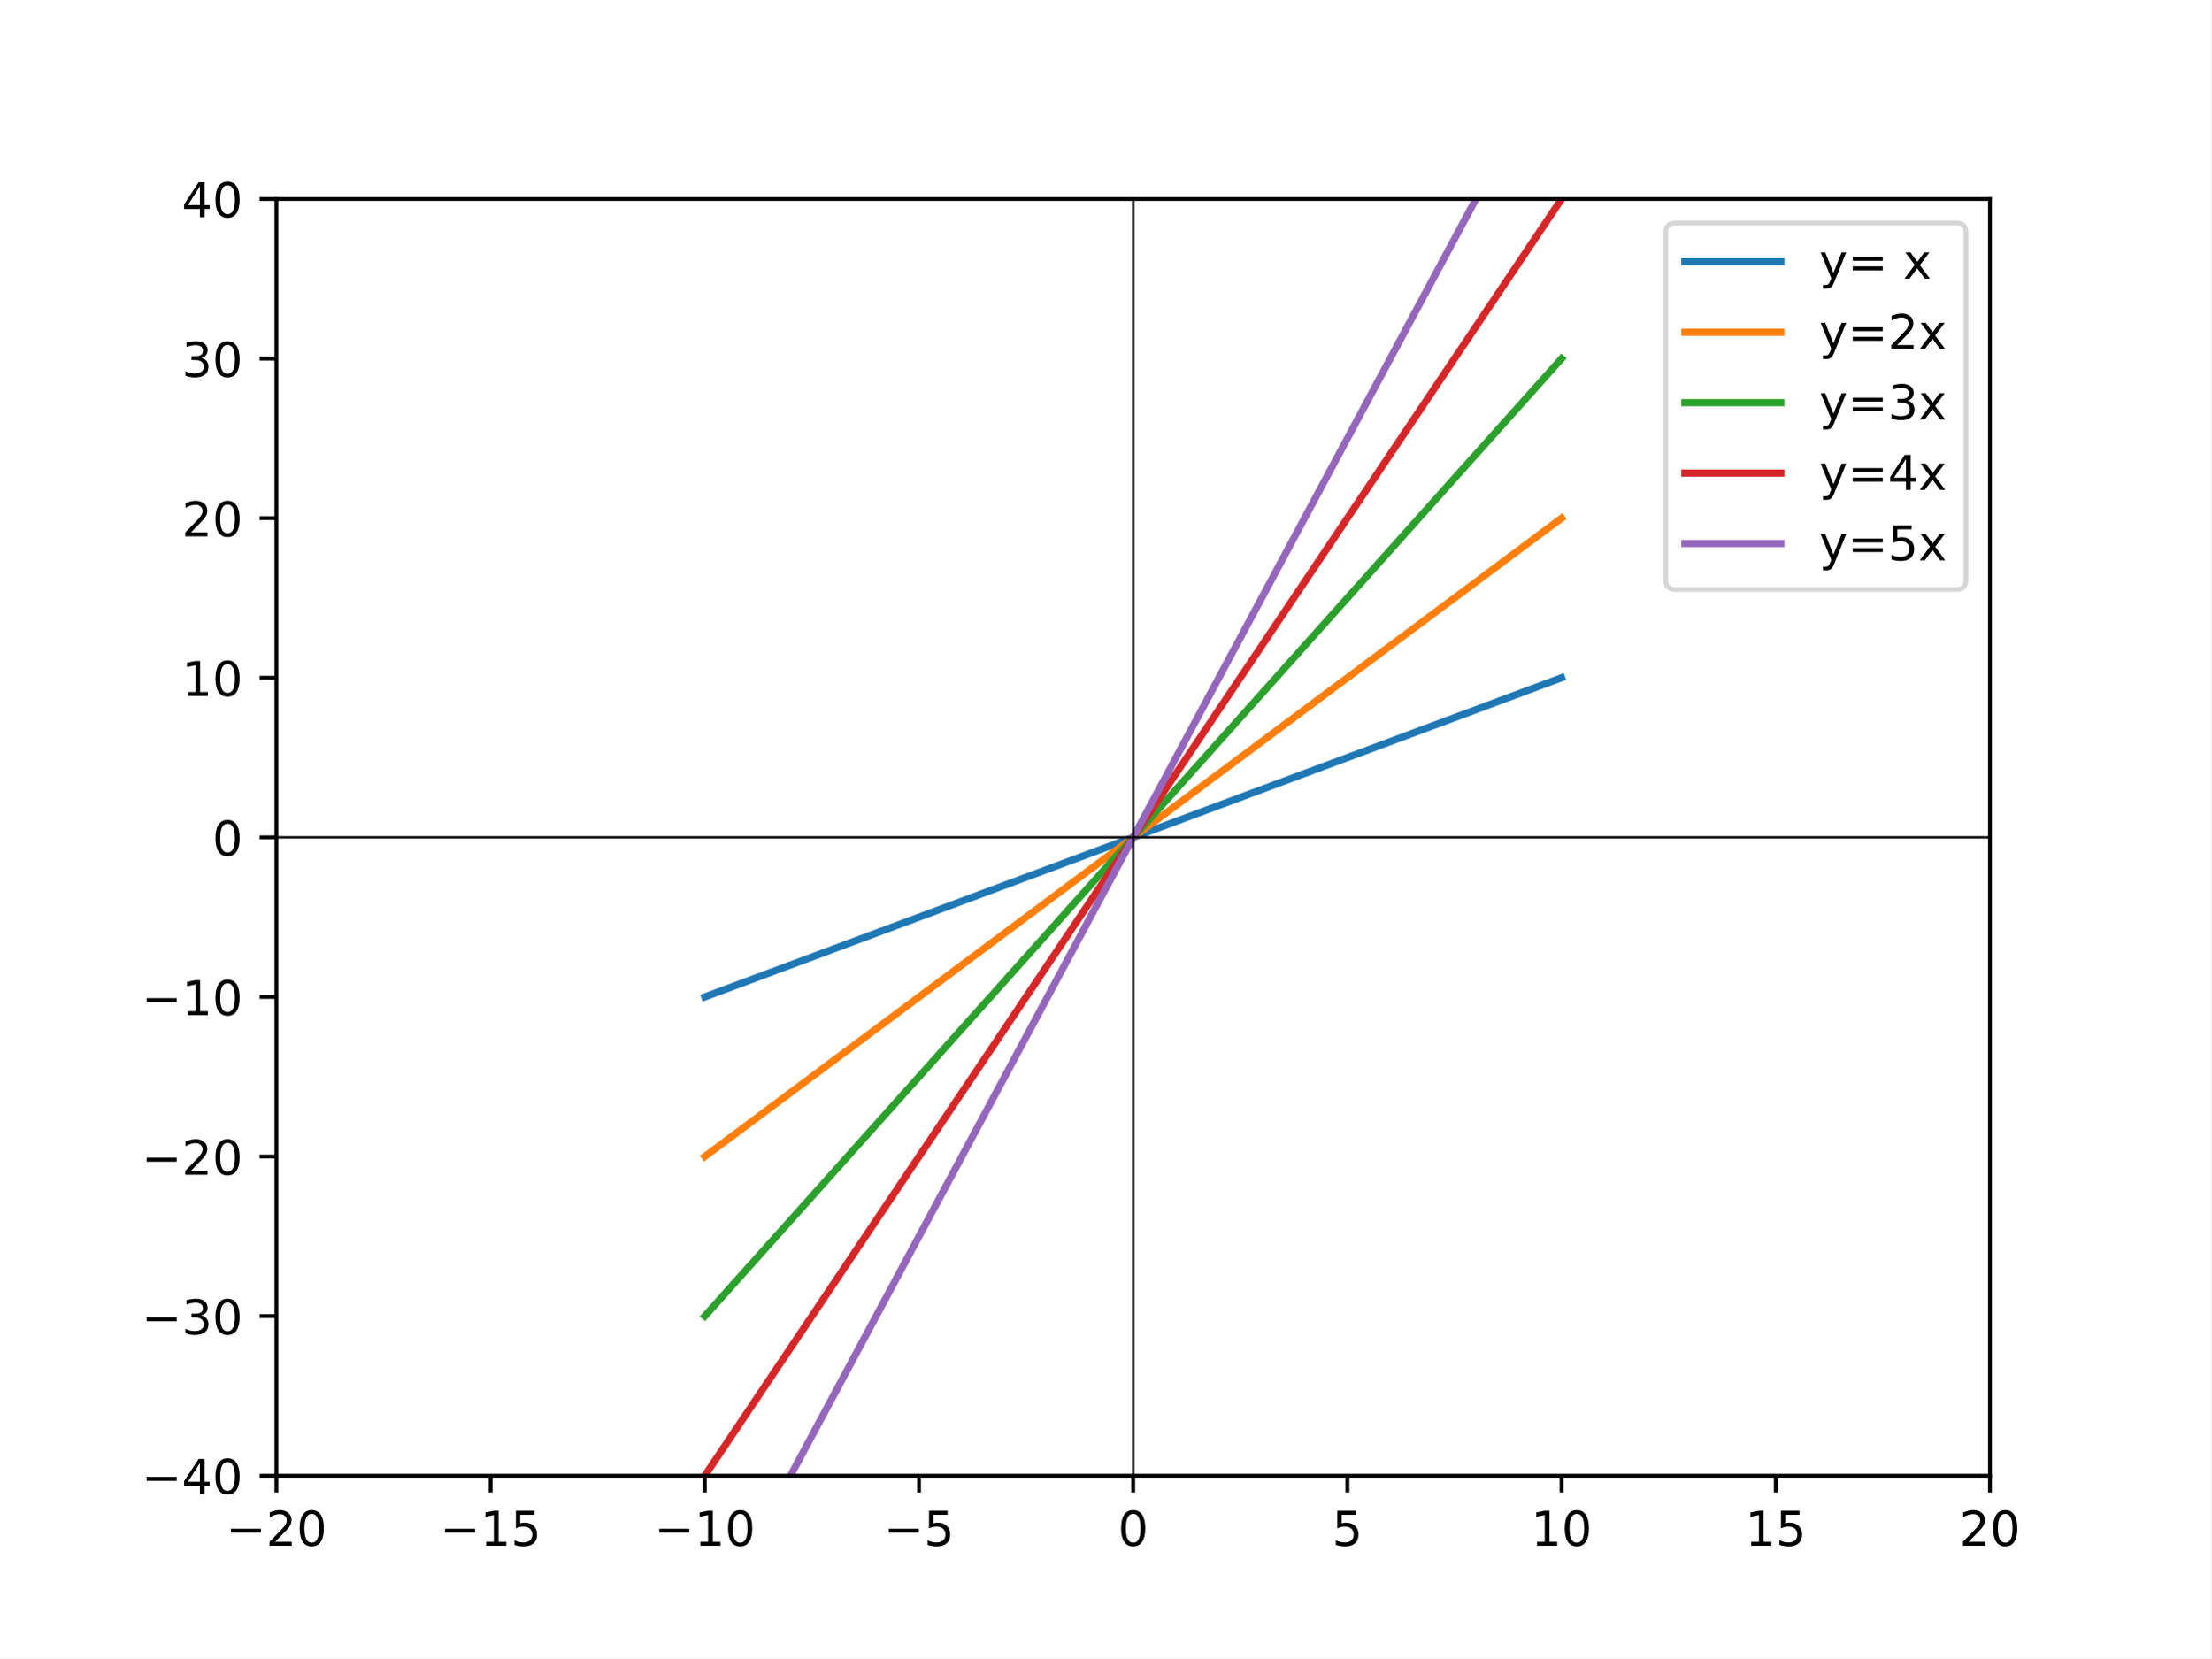
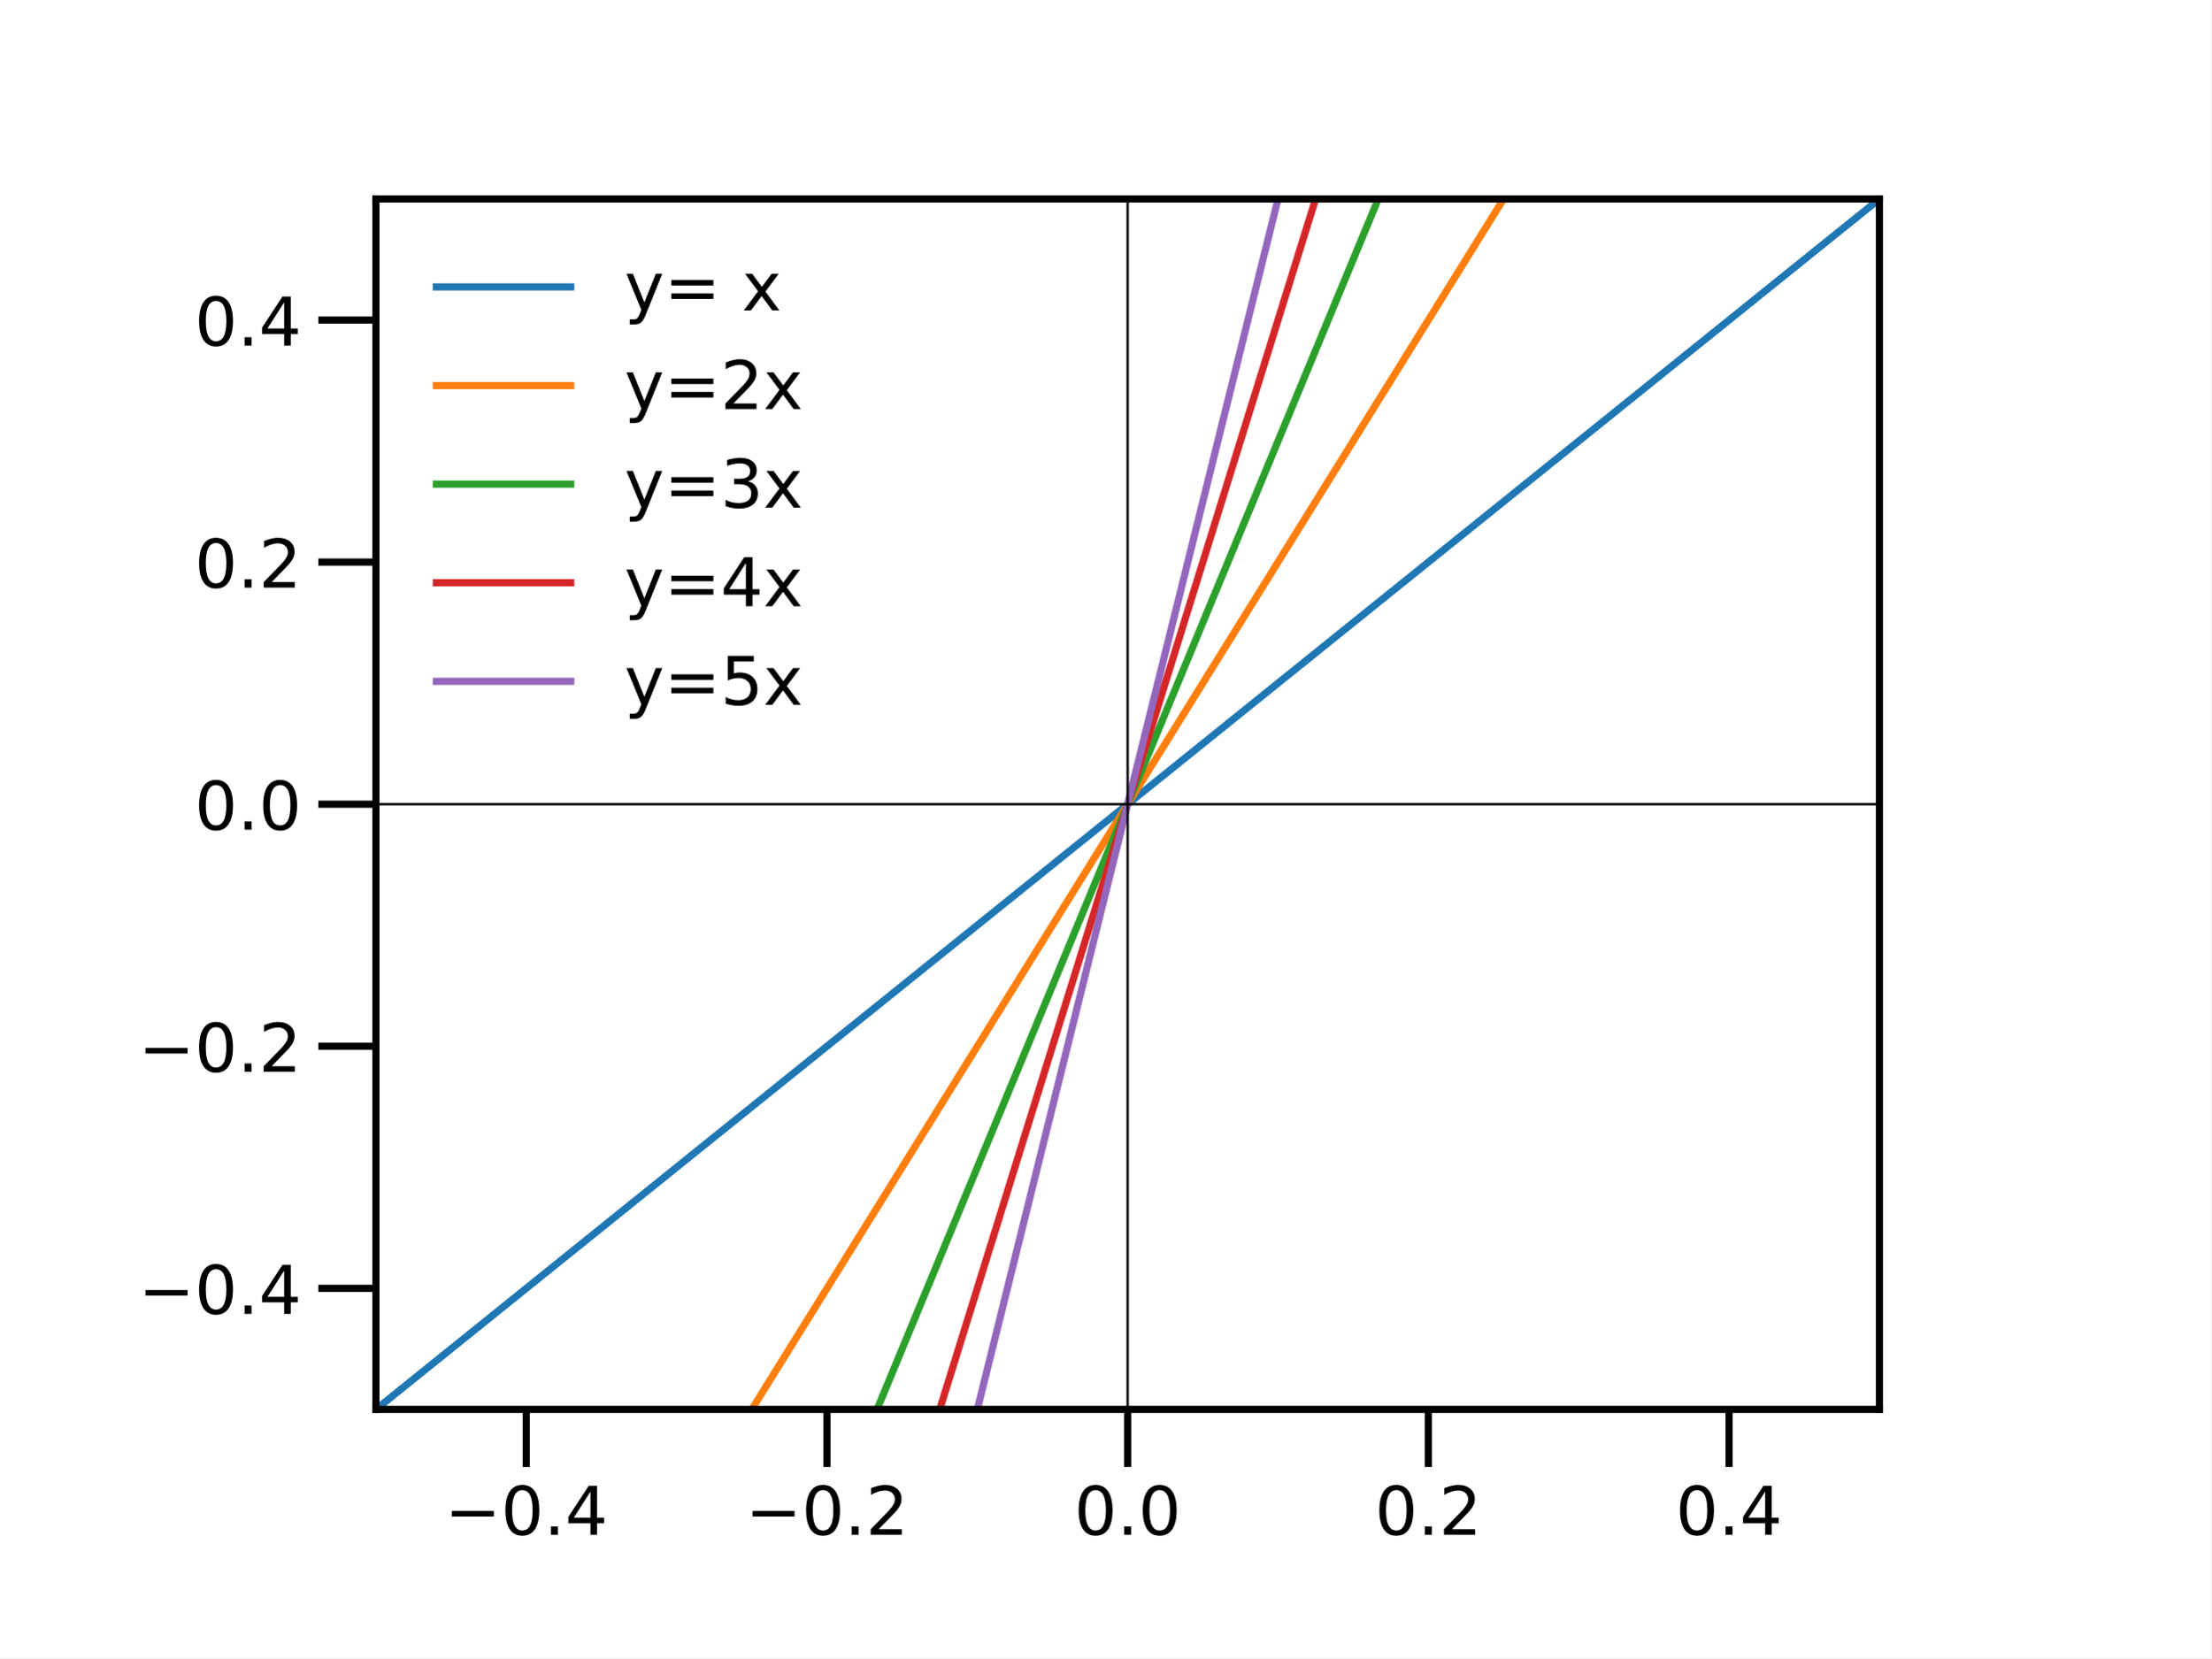
<svg xmlns="http://www.w3.org/2000/svg" xmlns:xlink="http://www.w3.org/1999/xlink" height="345.6pt" version="1.1" viewBox="0 0 460.8 345.6" width="460.8pt">
  <defs>
    <style type="text/css">
*{stroke-linecap:butt;stroke-linejoin:round;}
  </style>
  </defs>
  <g id="figure_1">
    <g id="patch_1">
      <path d="M 0 345.6  L 460.8 345.6  L 460.8 0  L 0 0  z " style="fill:#ffffff;" />
    </g>
    <g id="axes_1">
      <g id="patch_2">
-         <path d="M 57.6 307.584  L 414.72 307.584  L 414.72 41.472  L 57.6 41.472  z " style="fill:#ffffff;" />
+         <path d="M 78.336 293.76  L 391.68 293.76  L 391.68 41.472  L 78.336 41.472  z " style="fill:#ffffff;" />
      </g>
      <g id="matplotlib.axis_1">
        <g id="xtick_1">
          <g id="line2d_1">
            <defs>
-               <path d="M 0 0  L 0 3.5  " id="mda31ca50e5" style="stroke:#000000;stroke-width:0.8;" />
-             </defs>
-             <g>
-               <use style="stroke:#000000;stroke-width:0.8;" x="57.6" xlink:href="#mda31ca50e5" y="307.584" />
+               <path d="M 0 0  L 0 12  " id="m7bcd14ddf6" style="stroke:#000000;stroke-width:1.5;" />
+             </defs>
+             <g>
+               <use style="stroke:#000000;stroke-width:1.5;" x="109.67" xlink:href="#m7bcd14ddf6" y="293.76" />
            </g>
          </g>
          <g id="text_1">
            <defs>
              <path d="M 10.594 35.5  L 73.188 35.5  L 73.188 27.203  L 10.594 27.203  z " id="DejaVuSans-8722" />
-               <path d="M 19.188 8.297  L 53.609 8.297  L 53.609 0  L 7.328 0  L 7.328 8.297  Q 12.938 14.109 22.625 23.891  Q 32.328 33.688 34.812 36.531  Q 39.547 41.844 41.422 45.531  Q 43.312 49.219 43.312 52.781  Q 43.312 58.594 39.234 62.25  Q 35.156 65.922 28.609 65.922  Q 23.969 65.922 18.812 64.312  Q 13.672 62.703 7.812 59.422  L 7.812 69.391  Q 13.766 71.781 18.938 73  Q 24.125 74.219 28.422 74.219  Q 39.75 74.219 46.484 68.547  Q 53.219 62.891 53.219 53.422  Q 53.219 48.922 51.531 44.891  Q 49.859 40.875 45.406 35.406  Q 44.188 33.984 37.641 27.219  Q 31.109 20.453 19.188 8.297  z " id="DejaVuSans-50" />
              <path d="M 31.781 66.406  Q 24.172 66.406 20.328 58.906  Q 16.5 51.422 16.5 36.375  Q 16.5 21.391 20.328 13.891  Q 24.172 6.391 31.781 6.391  Q 39.453 6.391 43.281 13.891  Q 47.125 21.391 47.125 36.375  Q 47.125 51.422 43.281 58.906  Q 39.453 66.406 31.781 66.406  z M 31.781 74.219  Q 44.047 74.219 50.516 64.516  Q 56.984 54.828 56.984 36.375  Q 56.984 17.969 50.516 8.266  Q 44.047 -1.422 31.781 -1.422  Q 19.531 -1.422 13.062 8.266  Q 6.594 17.969 6.594 36.375  Q 6.594 54.828 13.062 64.516  Q 19.531 74.219 31.781 74.219  z " id="DejaVuSans-48" />
-             </defs>
-             <g transform="translate(47.04766 322.1824)scale(0.1 -0.1)">
-               <use xlink:href="#DejaVuSans-8722" />
-               <use x="83.789" xlink:href="#DejaVuSans-50" />
-               <use x="147.412" xlink:href="#DejaVuSans-48" />
+               <path d="M 10.688 12.406  L 21 12.406  L 21 0  L 10.688 0  z " id="DejaVuSans-46" />
+               <path d="M 37.797 64.312  L 12.891 25.391  L 37.797 25.391  z M 35.203 72.906  L 47.609 72.906  L 47.609 25.391  L 58.016 25.391  L 58.016 17.188  L 47.609 17.188  L 47.609 0  L 37.797 0  L 37.797 17.188  L 4.891 17.188  L 4.891 26.703  z " id="DejaVuSans-52" />
+             </defs>
+             <g transform="translate(92.67243 319.8978)scale(0.14 -0.14)">
+               <use xlink:href="#DejaVuSans-8722" />
+               <use x="83.789" xlink:href="#DejaVuSans-48" />
+               <use x="147.412" xlink:href="#DejaVuSans-46" />
+               <use x="179.199" xlink:href="#DejaVuSans-52" />
            </g>
          </g>
        </g>
        <g id="xtick_2">
          <g id="line2d_2">
            <g>
-               <use style="stroke:#000000;stroke-width:0.8;" x="102.24" xlink:href="#mda31ca50e5" y="307.584" />
+               <use style="stroke:#000000;stroke-width:1.5;" x="172.339" xlink:href="#m7bcd14ddf6" y="293.76" />
            </g>
          </g>
          <g id="text_2">
            <defs>
-               <path d="M 12.406 8.297  L 28.516 8.297  L 28.516 63.922  L 10.984 60.406  L 10.984 69.391  L 28.422 72.906  L 38.281 72.906  L 38.281 8.297  L 54.391 8.297  L 54.391 0  L 12.406 0  z " id="DejaVuSans-49" />
-               <path d="M 10.797 72.906  L 49.516 72.906  L 49.516 64.594  L 19.828 64.594  L 19.828 46.734  Q 21.969 47.469 24.109 47.828  Q 26.266 48.188 28.422 48.188  Q 40.625 48.188 47.75 41.5  Q 54.891 34.812 54.891 23.391  Q 54.891 11.625 47.562 5.094  Q 40.234 -1.422 26.906 -1.422  Q 22.312 -1.422 17.547 -0.641  Q 12.797 0.141 7.719 1.703  L 7.719 11.625  Q 12.109 9.234 16.797 8.062  Q 21.484 6.891 26.703 6.891  Q 35.156 6.891 40.078 11.328  Q 45.016 15.766 45.016 23.391  Q 45.016 31 40.078 35.438  Q 35.156 39.891 26.703 39.891  Q 22.75 39.891 18.812 39.016  Q 14.891 38.141 10.797 36.281  z " id="DejaVuSans-53" />
-             </defs>
-             <g transform="translate(91.68766 322.1824)scale(0.1 -0.1)">
-               <use xlink:href="#DejaVuSans-8722" />
-               <use x="83.789" xlink:href="#DejaVuSans-49" />
-               <use x="147.412" xlink:href="#DejaVuSans-53" />
+               <path d="M 19.188 8.297  L 53.609 8.297  L 53.609 0  L 7.328 0  L 7.328 8.297  Q 12.938 14.109 22.625 23.891  Q 32.328 33.688 34.812 36.531  Q 39.547 41.844 41.422 45.531  Q 43.312 49.219 43.312 52.781  Q 43.312 58.594 39.234 62.25  Q 35.156 65.922 28.609 65.922  Q 23.969 65.922 18.812 64.312  Q 13.672 62.703 7.812 59.422  L 7.812 69.391  Q 13.766 71.781 18.938 73  Q 24.125 74.219 28.422 74.219  Q 39.75 74.219 46.484 68.547  Q 53.219 62.891 53.219 53.422  Q 53.219 48.922 51.531 44.891  Q 49.859 40.875 45.406 35.406  Q 44.188 33.984 37.641 27.219  Q 31.109 20.453 19.188 8.297  z " id="DejaVuSans-50" />
+             </defs>
+             <g transform="translate(155.3412 319.8978)scale(0.14 -0.14)">
+               <use xlink:href="#DejaVuSans-8722" />
+               <use x="83.789" xlink:href="#DejaVuSans-48" />
+               <use x="147.412" xlink:href="#DejaVuSans-46" />
+               <use x="179.199" xlink:href="#DejaVuSans-50" />
            </g>
          </g>
        </g>
        <g id="xtick_3">
          <g id="line2d_3">
            <g>
-               <use style="stroke:#000000;stroke-width:0.8;" x="146.88" xlink:href="#mda31ca50e5" y="307.584" />
+               <use style="stroke:#000000;stroke-width:1.5;" x="235.008" xlink:href="#m7bcd14ddf6" y="293.76" />
            </g>
          </g>
          <g id="text_3">
-             <g transform="translate(136.3277 322.1824)scale(0.1 -0.1)">
-               <use xlink:href="#DejaVuSans-8722" />
-               <use x="83.789" xlink:href="#DejaVuSans-49" />
-               <use x="147.412" xlink:href="#DejaVuSans-48" />
+             <g transform="translate(223.8758 319.8978)scale(0.14 -0.14)">
+               <use xlink:href="#DejaVuSans-48" />
+               <use x="63.623" xlink:href="#DejaVuSans-46" />
+               <use x="95.41" xlink:href="#DejaVuSans-48" />
            </g>
          </g>
        </g>
        <g id="xtick_4">
          <g id="line2d_4">
            <g>
-               <use style="stroke:#000000;stroke-width:0.8;" x="191.52" xlink:href="#mda31ca50e5" y="307.584" />
+               <use style="stroke:#000000;stroke-width:1.5;" x="297.677" xlink:href="#m7bcd14ddf6" y="293.76" />
            </g>
          </g>
          <g id="text_4">
-             <g transform="translate(184.1489 322.1824)scale(0.1 -0.1)">
-               <use xlink:href="#DejaVuSans-8722" />
-               <use x="83.789" xlink:href="#DejaVuSans-53" />
+             <g transform="translate(286.5446 319.8978)scale(0.14 -0.14)">
+               <use xlink:href="#DejaVuSans-48" />
+               <use x="63.623" xlink:href="#DejaVuSans-46" />
+               <use x="95.41" xlink:href="#DejaVuSans-50" />
            </g>
          </g>
        </g>
        <g id="xtick_5">
          <g id="line2d_5">
            <g>
-               <use style="stroke:#000000;stroke-width:0.8;" x="236.16" xlink:href="#mda31ca50e5" y="307.584" />
+               <use style="stroke:#000000;stroke-width:1.5;" x="360.346" xlink:href="#m7bcd14ddf6" y="293.76" />
            </g>
          </g>
          <g id="text_5">
-             <g transform="translate(232.9787 322.1824)scale(0.1 -0.1)">
-               <use xlink:href="#DejaVuSans-48" />
-             </g>
-           </g>
-         </g>
-         <g id="xtick_6">
-           <g id="line2d_6">
-             <g>
-               <use style="stroke:#000000;stroke-width:0.8;" x="280.8" xlink:href="#mda31ca50e5" y="307.584" />
-             </g>
-           </g>
-           <g id="text_6">
-             <g transform="translate(277.6187 322.1824)scale(0.1 -0.1)">
-               <use xlink:href="#DejaVuSans-53" />
-             </g>
-           </g>
-         </g>
-         <g id="xtick_7">
-           <g id="line2d_7">
-             <g>
-               <use style="stroke:#000000;stroke-width:0.8;" x="325.44" xlink:href="#mda31ca50e5" y="307.584" />
-             </g>
-           </g>
-           <g id="text_7">
-             <g transform="translate(319.0775 322.1824)scale(0.1 -0.1)">
-               <use xlink:href="#DejaVuSans-49" />
-               <use x="63.623" xlink:href="#DejaVuSans-48" />
-             </g>
-           </g>
-         </g>
-         <g id="xtick_8">
-           <g id="line2d_8">
-             <g>
-               <use style="stroke:#000000;stroke-width:0.8;" x="370.08" xlink:href="#mda31ca50e5" y="307.584" />
-             </g>
-           </g>
-           <g id="text_8">
-             <g transform="translate(363.7175 322.1824)scale(0.1 -0.1)">
-               <use xlink:href="#DejaVuSans-49" />
-               <use x="63.623" xlink:href="#DejaVuSans-53" />
-             </g>
-           </g>
-         </g>
-         <g id="xtick_9">
-           <g id="line2d_9">
-             <g>
-               <use style="stroke:#000000;stroke-width:0.8;" x="414.72" xlink:href="#mda31ca50e5" y="307.584" />
-             </g>
-           </g>
-           <g id="text_9">
-             <g transform="translate(408.3575 322.1824)scale(0.1 -0.1)">
-               <use xlink:href="#DejaVuSans-50" />
-               <use x="63.623" xlink:href="#DejaVuSans-48" />
+             <g transform="translate(349.2134 319.8978)scale(0.14 -0.14)">
+               <use xlink:href="#DejaVuSans-48" />
+               <use x="63.623" xlink:href="#DejaVuSans-46" />
+               <use x="95.41" xlink:href="#DejaVuSans-52" />
            </g>
          </g>
        </g>
      </g>
      <g id="matplotlib.axis_2">
        <g id="ytick_1">
+           <g id="line2d_6">
+             <defs>
+               <path d="M 0 0  L -12 0  " id="m96b9da19d6" style="stroke:#000000;stroke-width:1.5;" />
+             </defs>
+             <g>
+               <use style="stroke:#000000;stroke-width:1.5;" x="78.336" xlink:href="#m96b9da19d6" y="268.531" />
+             </g>
+           </g>
+           <g id="text_6">
+             <g transform="translate(28.84006 273.8501)scale(0.14 -0.14)">
+               <use xlink:href="#DejaVuSans-8722" />
+               <use x="83.789" xlink:href="#DejaVuSans-48" />
+               <use x="147.412" xlink:href="#DejaVuSans-46" />
+               <use x="179.199" xlink:href="#DejaVuSans-52" />
+             </g>
+           </g>
+         </g>
+         <g id="ytick_2">
+           <g id="line2d_7">
+             <g>
+               <use style="stroke:#000000;stroke-width:1.5;" x="78.336" xlink:href="#m96b9da19d6" y="218.074" />
+             </g>
+           </g>
+           <g id="text_7">
+             <g transform="translate(28.84006 223.3925)scale(0.14 -0.14)">
+               <use xlink:href="#DejaVuSans-8722" />
+               <use x="83.789" xlink:href="#DejaVuSans-48" />
+               <use x="147.412" xlink:href="#DejaVuSans-46" />
+               <use x="179.199" xlink:href="#DejaVuSans-50" />
+             </g>
+           </g>
+         </g>
+         <g id="ytick_3">
+           <g id="line2d_8">
+             <g>
+               <use style="stroke:#000000;stroke-width:1.5;" x="78.336" xlink:href="#m96b9da19d6" y="167.616" />
+             </g>
+           </g>
+           <g id="text_8">
+             <g transform="translate(40.57162 172.9349)scale(0.14 -0.14)">
+               <use xlink:href="#DejaVuSans-48" />
+               <use x="63.623" xlink:href="#DejaVuSans-46" />
+               <use x="95.41" xlink:href="#DejaVuSans-48" />
+             </g>
+           </g>
+         </g>
+         <g id="ytick_4">
+           <g id="line2d_9">
+             <g>
+               <use style="stroke:#000000;stroke-width:1.5;" x="78.336" xlink:href="#m96b9da19d6" y="117.158" />
+             </g>
+           </g>
+           <g id="text_9">
+             <g transform="translate(40.57162 122.4773)scale(0.14 -0.14)">
+               <use xlink:href="#DejaVuSans-48" />
+               <use x="63.623" xlink:href="#DejaVuSans-46" />
+               <use x="95.41" xlink:href="#DejaVuSans-50" />
+             </g>
+           </g>
+         </g>
+         <g id="ytick_5">
          <g id="line2d_10">
-             <defs>
-               <path d="M 0 0  L -3.5 0  " id="m74b3664b23" style="stroke:#000000;stroke-width:0.8;" />
-             </defs>
-             <g>
-               <use style="stroke:#000000;stroke-width:0.8;" x="57.6" xlink:href="#m74b3664b23" y="307.584" />
+             <g>
+               <use style="stroke:#000000;stroke-width:1.5;" x="78.336" xlink:href="#m96b9da19d6" y="66.701" />
            </g>
          </g>
          <g id="text_10">
-             <defs>
-               <path d="M 37.797 64.312  L 12.891 25.391  L 37.797 25.391  z M 35.203 72.906  L 47.609 72.906  L 47.609 25.391  L 58.016 25.391  L 58.016 17.188  L 47.609 17.188  L 47.609 0  L 37.797 0  L 37.797 17.188  L 4.891 17.188  L 4.891 26.703  z " id="DejaVuSans-52" />
-             </defs>
-             <g transform="translate(29.49531 311.3832)scale(0.1 -0.1)">
-               <use xlink:href="#DejaVuSans-8722" />
-               <use x="83.789" xlink:href="#DejaVuSans-52" />
-               <use x="147.412" xlink:href="#DejaVuSans-48" />
-             </g>
-           </g>
-         </g>
-         <g id="ytick_2">
-           <g id="line2d_11">
-             <g>
-               <use style="stroke:#000000;stroke-width:0.8;" x="57.6" xlink:href="#m74b3664b23" y="274.32" />
-             </g>
-           </g>
-           <g id="text_11">
-             <defs>
-               <path d="M 40.578 39.312  Q 47.656 37.797 51.625 33  Q 55.609 28.219 55.609 21.188  Q 55.609 10.406 48.188 4.484  Q 40.766 -1.422 27.094 -1.422  Q 22.516 -1.422 17.656 -0.516  Q 12.797 0.391 7.625 2.203  L 7.625 11.719  Q 11.719 9.328 16.594 8.109  Q 21.484 6.891 26.812 6.891  Q 36.078 6.891 40.938 10.547  Q 45.797 14.203 45.797 21.188  Q 45.797 27.641 41.281 31.266  Q 36.766 34.906 28.719 34.906  L 20.219 34.906  L 20.219 43.016  L 29.109 43.016  Q 36.375 43.016 40.234 45.922  Q 44.094 48.828 44.094 54.297  Q 44.094 59.906 40.109 62.906  Q 36.141 65.922 28.719 65.922  Q 24.656 65.922 20.016 65.031  Q 15.375 64.156 9.812 62.312  L 9.812 71.094  Q 15.438 72.656 20.344 73.438  Q 25.25 74.219 29.594 74.219  Q 40.828 74.219 47.359 69.109  Q 53.906 64.016 53.906 55.328  Q 53.906 49.266 50.438 45.094  Q 46.969 40.922 40.578 39.312  z " id="DejaVuSans-51" />
-             </defs>
-             <g transform="translate(29.49531 278.1192)scale(0.1 -0.1)">
-               <use xlink:href="#DejaVuSans-8722" />
-               <use x="83.789" xlink:href="#DejaVuSans-51" />
-               <use x="147.412" xlink:href="#DejaVuSans-48" />
-             </g>
-           </g>
-         </g>
-         <g id="ytick_3">
-           <g id="line2d_12">
-             <g>
-               <use style="stroke:#000000;stroke-width:0.8;" x="57.6" xlink:href="#m74b3664b23" y="241.056" />
-             </g>
-           </g>
-           <g id="text_12">
-             <g transform="translate(29.49531 244.8552)scale(0.1 -0.1)">
-               <use xlink:href="#DejaVuSans-8722" />
-               <use x="83.789" xlink:href="#DejaVuSans-50" />
-               <use x="147.412" xlink:href="#DejaVuSans-48" />
-             </g>
-           </g>
-         </g>
-         <g id="ytick_4">
-           <g id="line2d_13">
-             <g>
-               <use style="stroke:#000000;stroke-width:0.8;" x="57.6" xlink:href="#m74b3664b23" y="207.792" />
-             </g>
-           </g>
-           <g id="text_13">
-             <g transform="translate(29.49531 211.5912)scale(0.1 -0.1)">
-               <use xlink:href="#DejaVuSans-8722" />
-               <use x="83.789" xlink:href="#DejaVuSans-49" />
-               <use x="147.412" xlink:href="#DejaVuSans-48" />
-             </g>
-           </g>
-         </g>
-         <g id="ytick_5">
-           <g id="line2d_14">
-             <g>
-               <use style="stroke:#000000;stroke-width:0.8;" x="57.6" xlink:href="#m74b3664b23" y="174.528" />
-             </g>
-           </g>
-           <g id="text_14">
-             <g transform="translate(44.2375 178.3272)scale(0.1 -0.1)">
-               <use xlink:href="#DejaVuSans-48" />
-             </g>
-           </g>
-         </g>
-         <g id="ytick_6">
-           <g id="line2d_15">
-             <g>
-               <use style="stroke:#000000;stroke-width:0.8;" x="57.6" xlink:href="#m74b3664b23" y="141.264" />
-             </g>
-           </g>
-           <g id="text_15">
-             <g transform="translate(37.875 145.0632)scale(0.1 -0.1)">
-               <use xlink:href="#DejaVuSans-49" />
-               <use x="63.623" xlink:href="#DejaVuSans-48" />
-             </g>
-           </g>
-         </g>
-         <g id="ytick_7">
-           <g id="line2d_16">
-             <g>
-               <use style="stroke:#000000;stroke-width:0.8;" x="57.6" xlink:href="#m74b3664b23" y="108" />
-             </g>
-           </g>
-           <g id="text_16">
-             <g transform="translate(37.875 111.7992)scale(0.1 -0.1)">
-               <use xlink:href="#DejaVuSans-50" />
-               <use x="63.623" xlink:href="#DejaVuSans-48" />
-             </g>
-           </g>
-         </g>
-         <g id="ytick_8">
-           <g id="line2d_17">
-             <g>
-               <use style="stroke:#000000;stroke-width:0.8;" x="57.6" xlink:href="#m74b3664b23" y="74.736" />
-             </g>
-           </g>
-           <g id="text_17">
-             <g transform="translate(37.875 78.53522)scale(0.1 -0.1)">
-               <use xlink:href="#DejaVuSans-51" />
-               <use x="63.623" xlink:href="#DejaVuSans-48" />
-             </g>
-           </g>
-         </g>
-         <g id="ytick_9">
-           <g id="line2d_18">
-             <g>
-               <use style="stroke:#000000;stroke-width:0.8;" x="57.6" xlink:href="#m74b3664b23" y="41.472" />
-             </g>
-           </g>
-           <g id="text_18">
-             <g transform="translate(37.875 45.27122)scale(0.1 -0.1)">
-               <use xlink:href="#DejaVuSans-52" />
-               <use x="63.623" xlink:href="#DejaVuSans-48" />
-             </g>
-           </g>
-         </g>
-       </g>
-       <g id="line2d_19">
-         <path clip-path="url(#p7d90f6038f)" d="M 146.88 207.792  L 151.344 206.129  L 155.808 204.466  L 160.272 202.802  L 164.736 201.139  L 169.2 199.476  L 173.664 197.813  L 178.128 196.15  L 182.592 194.486  L 187.056 192.823  L 191.52 191.16  L 195.984 189.497  L 200.448 187.834  L 204.912 186.17  L 209.376 184.507  L 213.84 182.844  L 218.304 181.181  L 222.768 179.518  L 227.232 177.854  L 231.696 176.191  L 236.16 174.528  L 240.624 172.865  L 245.088 171.202  L 249.552 169.538  L 254.016 167.875  L 258.48 166.212  L 262.944 164.549  L 267.408 162.886  L 271.872 161.222  L 276.336 159.559  L 280.8 157.896  L 285.264 156.233  L 289.728 154.57  L 294.192 152.906  L 298.656 151.243  L 303.12 149.58  L 307.584 147.917  L 312.048 146.254  L 316.512 144.59  L 320.976 142.927  L 325.44 141.264  " style="fill:none;stroke:#1f77b4;stroke-linecap:square;stroke-width:1.5;" />
-       </g>
-       <g id="line2d_20">
-         <path clip-path="url(#p7d90f6038f)" d="M 146.88 241.056  L 151.344 237.73  L 155.808 234.403  L 160.272 231.077  L 164.736 227.75  L 169.2 224.424  L 173.664 221.098  L 178.128 217.771  L 182.592 214.445  L 187.056 211.118  L 191.52 207.792  L 195.984 204.466  L 200.448 201.139  L 204.912 197.813  L 209.376 194.486  L 213.84 191.16  L 218.304 187.834  L 222.768 184.507  L 227.232 181.181  L 231.696 177.854  L 236.16 174.528  L 240.624 171.202  L 245.088 167.875  L 249.552 164.549  L 254.016 161.222  L 258.48 157.896  L 262.944 154.57  L 267.408 151.243  L 271.872 147.917  L 276.336 144.59  L 280.8 141.264  L 285.264 137.938  L 289.728 134.611  L 294.192 131.285  L 298.656 127.958  L 303.12 124.632  L 307.584 121.306  L 312.048 117.979  L 316.512 114.653  L 320.976 111.326  L 325.44 108  " style="fill:none;stroke:#ff7f0e;stroke-linecap:square;stroke-width:1.5;" />
-       </g>
-       <g id="line2d_21">
-         <path clip-path="url(#p7d90f6038f)" d="M 146.88 274.32  L 151.344 269.33  L 155.808 264.341  L 160.272 259.351  L 164.736 254.362  L 169.2 249.372  L 173.664 244.382  L 178.128 239.393  L 182.592 234.403  L 187.056 229.414  L 191.52 224.424  L 195.984 219.434  L 200.448 214.445  L 204.912 209.455  L 209.376 204.466  L 213.84 199.476  L 218.304 194.486  L 222.768 189.497  L 227.232 184.507  L 231.696 179.518  L 236.16 174.528  L 240.624 169.538  L 245.088 164.549  L 249.552 159.559  L 254.016 154.57  L 258.48 149.58  L 262.944 144.59  L 267.408 139.601  L 271.872 134.611  L 276.336 129.622  L 280.8 124.632  L 285.264 119.642  L 289.728 114.653  L 294.192 109.663  L 298.656 104.674  L 303.12 99.684  L 307.584 94.694  L 312.048 89.705  L 316.512 84.715  L 320.976 79.726  L 325.44 74.736  " style="fill:none;stroke:#2ca02c;stroke-linecap:square;stroke-width:1.5;" />
-       </g>
-       <g id="line2d_22">
-         <path clip-path="url(#p7d90f6038f)" d="M 146.88 307.584  L 151.344 300.931  L 155.808 294.278  L 160.272 287.626  L 164.736 280.973  L 169.2 274.32  L 173.664 267.667  L 178.128 261.014  L 182.592 254.362  L 187.056 247.709  L 191.52 241.056  L 195.984 234.403  L 200.448 227.75  L 204.912 221.098  L 209.376 214.445  L 213.84 207.792  L 218.304 201.139  L 222.768 194.486  L 227.232 187.834  L 231.696 181.181  L 236.16 174.528  L 240.624 167.875  L 245.088 161.222  L 249.552 154.57  L 254.016 147.917  L 258.48 141.264  L 262.944 134.611  L 267.408 127.958  L 271.872 121.306  L 276.336 114.653  L 280.8 108  L 285.264 101.347  L 289.728 94.694  L 294.192 88.042  L 298.656 81.389  L 303.12 74.736  L 307.584 68.083  L 312.048 61.43  L 316.512 54.778  L 320.976 48.125  L 325.44 41.472  " style="fill:none;stroke:#d62728;stroke-linecap:square;stroke-width:1.5;" />
-       </g>
-       <g id="line2d_23">
-         <path clip-path="url(#p7d90f6038f)" d="M 146.88 340.848  L 151.344 332.532  L 155.808 324.216  L 160.272 315.9  L 164.736 307.584  L 169.2 299.268  L 173.664 290.952  L 178.128 282.636  L 182.592 274.32  L 187.056 266.004  L 191.52 257.688  L 195.984 249.372  L 200.448 241.056  L 204.912 232.74  L 209.376 224.424  L 213.84 216.108  L 218.304 207.792  L 222.768 199.476  L 227.232 191.16  L 231.696 182.844  L 236.16 174.528  L 240.624 166.212  L 245.088 157.896  L 249.552 149.58  L 254.016 141.264  L 258.48 132.948  L 262.944 124.632  L 267.408 116.316  L 271.872 108  L 276.336 99.684  L 280.8 91.368  L 285.264 83.052  L 289.728 74.736  L 294.192 66.42  L 298.656 58.104  L 303.12 49.788  L 307.584 41.472  L 312.048 33.156  L 316.512 24.84  L 320.976 16.524  L 325.44 8.208  " style="fill:none;stroke:#9467bd;stroke-linecap:square;stroke-width:1.5;" />
-       </g>
-       <g id="line2d_24">
-         <path clip-path="url(#p7d90f6038f)" d="M 57.6 174.528  L 414.72 174.528  " style="fill:none;stroke:#000000;stroke-linecap:square;stroke-width:0.5;" />
-       </g>
-       <g id="line2d_25">
-         <path clip-path="url(#p7d90f6038f)" d="M 236.16 307.584  L 236.16 41.472  " style="fill:none;stroke:#000000;stroke-linecap:square;stroke-width:0.5;" />
+             <g transform="translate(40.57162 72.01971)scale(0.14 -0.14)">
+               <use xlink:href="#DejaVuSans-48" />
+               <use x="63.623" xlink:href="#DejaVuSans-46" />
+               <use x="95.41" xlink:href="#DejaVuSans-52" />
+             </g>
+           </g>
+         </g>
+       </g>
+       <g id="line2d_11">
+         <path clip-path="url(#p89c9f83a20)" d="M 12.708 346.6  L 15.667 344.218  L 47.002 318.989  L 78.336 293.76  L 109.67 268.531  L 141.005 243.302  L 172.339 218.074  L 203.674 192.845  L 235.008 167.616  L 266.342 142.387  L 297.677 117.158  L 329.011 91.93  L 360.346 66.701  L 391.68 41.472  L 423.014 16.243  L 444.431 -1  " style="fill:none;stroke:#1f77b4;stroke-linecap:square;stroke-width:1.5;" />
+       </g>
+       <g id="line2d_12">
+         <path clip-path="url(#p89c9f83a20)" d="M 123.858 346.6  L 141.005 318.989  L 172.339 268.531  L 203.674 218.074  L 235.008 167.616  L 266.342 117.158  L 297.677 66.701  L 329.011 16.243  L 339.719 -1  " style="fill:none;stroke:#ff7f0e;stroke-linecap:square;stroke-width:1.5;" />
+       </g>
+       <g id="line2d_13">
+         <path clip-path="url(#p89c9f83a20)" d="M 160.908 346.6  L 172.339 318.989  L 203.674 243.302  L 235.008 167.616  L 266.342 91.93  L 297.677 16.243  L 304.816 -1  " style="fill:none;stroke:#2ca02c;stroke-linecap:square;stroke-width:1.5;" />
+       </g>
+       <g id="line2d_14">
+         <path clip-path="url(#p89c9f83a20)" d="M 179.433 346.6  L 203.674 268.531  L 235.008 167.616  L 266.342 66.701  L 287.364 -1  " style="fill:none;stroke:#d62728;stroke-linecap:square;stroke-width:1.5;" />
+       </g>
+       <g id="line2d_15">
+         <path clip-path="url(#p89c9f83a20)" d="M 190.548 346.6  L 203.674 293.76  L 235.008 167.616  L 266.342 41.472  L 276.893 -1  " style="fill:none;stroke:#9467bd;stroke-linecap:square;stroke-width:1.5;" />
+       </g>
+       <g id="line2d_16">
+         <path clip-path="url(#p89c9f83a20)" d="M 78.336 167.616  L 391.68 167.616  " style="fill:none;stroke:#000000;stroke-linecap:square;stroke-width:0.5;" />
+       </g>
+       <g id="line2d_17">
+         <path clip-path="url(#p89c9f83a20)" d="M 235.008 293.76  L 235.008 41.472  " style="fill:none;stroke:#000000;stroke-linecap:square;stroke-width:0.5;" />
      </g>
      <g id="patch_3">
-         <path d="M 57.6 307.584  L 57.6 41.472  " style="fill:none;stroke:#000000;stroke-linecap:square;stroke-linejoin:miter;stroke-width:0.8;" />
+         <path d="M 78.336 293.76  L 78.336 41.472  " style="fill:none;stroke:#000000;stroke-linecap:square;stroke-linejoin:miter;stroke-width:1.5;" />
      </g>
      <g id="patch_4">
-         <path d="M 414.72 307.584  L 414.72 41.472  " style="fill:none;stroke:#000000;stroke-linecap:square;stroke-linejoin:miter;stroke-width:0.8;" />
+         <path d="M 391.68 293.76  L 391.68 41.472  " style="fill:none;stroke:#000000;stroke-linecap:square;stroke-linejoin:miter;stroke-width:1.5;" />
      </g>
      <g id="patch_5">
-         <path d="M 57.6 307.584  L 414.72 307.584  " style="fill:none;stroke:#000000;stroke-linecap:square;stroke-linejoin:miter;stroke-width:0.8;" />
+         <path d="M 78.336 293.76  L 391.68 293.76  " style="fill:none;stroke:#000000;stroke-linecap:square;stroke-linejoin:miter;stroke-width:1.5;" />
      </g>
      <g id="patch_6">
-         <path d="M 57.6 41.472  L 414.72 41.472  " style="fill:none;stroke:#000000;stroke-linecap:square;stroke-linejoin:miter;stroke-width:0.8;" />
+         <path d="M 78.336 41.472  L 391.68 41.472  " style="fill:none;stroke:#000000;stroke-linecap:square;stroke-linejoin:miter;stroke-width:1.5;" />
      </g>
      <g id="legend_1">
        <g id="patch_7">
-           <path d="M 349.14 122.863  L 407.72 122.863  Q 409.72 122.863 409.72 120.863  L 409.72 48.472  Q 409.72 46.472 407.72 46.472  L 349.14 46.472  Q 347.14 46.472 347.14 48.472  L 347.14 120.863  Q 347.14 122.863 349.14 122.863  z " style="fill:#ffffff;opacity:0.8;stroke:#cccccc;stroke-linejoin:miter;" />
-         </g>
-         <g id="line2d_26">
-           <path d="M 351.14 54.57  L 371.14 54.57  " style="fill:none;stroke:#1f77b4;stroke-linecap:square;stroke-width:1.5;" />
-         </g>
-         <g id="line2d_27" />
-         <g id="text_19">
+           <path d="M 88.136 155.419  L 170.148 155.419  Q 172.948 155.419 172.948 152.619  L 172.948 51.272  Q 172.948 48.472 170.148 48.472  L 88.136 48.472  Q 85.336 48.472 85.336 51.272  L 85.336 152.619  Q 85.336 155.419 88.136 155.419  z " style="fill:none;opacity:0;" />
+         </g>
+         <g id="line2d_18">
+           <path d="M 90.936 59.81  L 118.936 59.81  " style="fill:none;stroke:#1f77b4;stroke-linecap:square;stroke-width:1.5;" />
+         </g>
+         <g id="line2d_19" />
+         <g id="text_11">
          <defs>
            <path d="M 32.172 -5.078  Q 28.375 -14.844 24.75 -17.812  Q 21.141 -20.797 15.094 -20.797  L 7.906 -20.797  L 7.906 -13.281  L 13.188 -13.281  Q 16.891 -13.281 18.938 -11.516  Q 21 -9.766 23.484 -3.219  L 25.094 0.875  L 2.984 54.688  L 12.5 54.688  L 29.594 11.922  L 46.688 54.688  L 56.203 54.688  z " id="DejaVuSans-121" />
            <path d="M 10.594 45.406  L 73.188 45.406  L 73.188 37.203  L 10.594 37.203  z M 10.594 25.484  L 73.188 25.484  L 73.188 17.188  L 10.594 17.188  z " id="DejaVuSans-61" />
            <path id="DejaVuSans-32" />
            <path d="M 54.891 54.688  L 35.109 28.078  L 55.906 0  L 45.312 0  L 29.391 21.484  L 13.484 0  L 2.875 0  L 24.125 28.609  L 4.688 54.688  L 15.281 54.688  L 29.781 35.203  L 44.281 54.688  z " id="DejaVuSans-120" />
          </defs>
-           <g transform="translate(379.1403 58.07044)scale(0.1 -0.1)">
+           <g transform="translate(130.136 64.70981)scale(0.14 -0.14)">
            <use xlink:href="#DejaVuSans-121" />
            <use x="59.18" xlink:href="#DejaVuSans-61" />
            <use x="142.969" xlink:href="#DejaVuSans-32" />
            <use x="174.756" xlink:href="#DejaVuSans-120" />
          </g>
        </g>
-         <g id="line2d_28">
-           <path d="M 351.14 69.249  L 371.14 69.249  " style="fill:none;stroke:#ff7f0e;stroke-linecap:square;stroke-width:1.5;" />
-         </g>
-         <g id="line2d_29" />
-         <g id="text_20">
-           <g transform="translate(379.1403 72.74856)scale(0.1 -0.1)">
+         <g id="line2d_20">
+           <path d="M 90.936 80.359  L 118.936 80.359  " style="fill:none;stroke:#ff7f0e;stroke-linecap:square;stroke-width:1.5;" />
+         </g>
+         <g id="line2d_21" />
+         <g id="text_12">
+           <g transform="translate(130.136 85.25919)scale(0.14 -0.14)">
            <use xlink:href="#DejaVuSans-121" />
            <use x="59.18" xlink:href="#DejaVuSans-61" />
            <use x="142.969" xlink:href="#DejaVuSans-50" />
            <use x="206.592" xlink:href="#DejaVuSans-120" />
          </g>
        </g>
-         <g id="line2d_30">
-           <path d="M 351.14 83.927  L 371.14 83.927  " style="fill:none;stroke:#2ca02c;stroke-linecap:square;stroke-width:1.5;" />
-         </g>
-         <g id="line2d_31" />
-         <g id="text_21">
-           <g transform="translate(379.1403 87.42669)scale(0.1 -0.1)">
+         <g id="line2d_22">
+           <path d="M 90.936 100.909  L 118.936 100.909  " style="fill:none;stroke:#2ca02c;stroke-linecap:square;stroke-width:1.5;" />
+         </g>
+         <g id="line2d_23" />
+         <g id="text_13">
+           <defs>
+             <path d="M 40.578 39.312  Q 47.656 37.797 51.625 33  Q 55.609 28.219 55.609 21.188  Q 55.609 10.406 48.188 4.484  Q 40.766 -1.422 27.094 -1.422  Q 22.516 -1.422 17.656 -0.516  Q 12.797 0.391 7.625 2.203  L 7.625 11.719  Q 11.719 9.328 16.594 8.109  Q 21.484 6.891 26.812 6.891  Q 36.078 6.891 40.938 10.547  Q 45.797 14.203 45.797 21.188  Q 45.797 27.641 41.281 31.266  Q 36.766 34.906 28.719 34.906  L 20.219 34.906  L 20.219 43.016  L 29.109 43.016  Q 36.375 43.016 40.234 45.922  Q 44.094 48.828 44.094 54.297  Q 44.094 59.906 40.109 62.906  Q 36.141 65.922 28.719 65.922  Q 24.656 65.922 20.016 65.031  Q 15.375 64.156 9.812 62.312  L 9.812 71.094  Q 15.438 72.656 20.344 73.438  Q 25.25 74.219 29.594 74.219  Q 40.828 74.219 47.359 69.109  Q 53.906 64.016 53.906 55.328  Q 53.906 49.266 50.438 45.094  Q 46.969 40.922 40.578 39.312  z " id="DejaVuSans-51" />
+           </defs>
+           <g transform="translate(130.136 105.8086)scale(0.14 -0.14)">
            <use xlink:href="#DejaVuSans-121" />
            <use x="59.18" xlink:href="#DejaVuSans-61" />
            <use x="142.969" xlink:href="#DejaVuSans-51" />
            <use x="206.592" xlink:href="#DejaVuSans-120" />
          </g>
        </g>
-         <g id="line2d_32">
-           <path d="M 351.14 98.605  L 371.14 98.605  " style="fill:none;stroke:#d62728;stroke-linecap:square;stroke-width:1.5;" />
-         </g>
-         <g id="line2d_33" />
-         <g id="text_22">
-           <g transform="translate(379.1403 102.1048)scale(0.1 -0.1)">
+         <g id="line2d_24">
+           <path d="M 90.936 121.458  L 118.936 121.458  " style="fill:none;stroke:#d62728;stroke-linecap:square;stroke-width:1.5;" />
+         </g>
+         <g id="line2d_25" />
+         <g id="text_14">
+           <g transform="translate(130.136 126.3579)scale(0.14 -0.14)">
            <use xlink:href="#DejaVuSans-121" />
            <use x="59.18" xlink:href="#DejaVuSans-61" />
            <use x="142.969" xlink:href="#DejaVuSans-52" />
            <use x="206.592" xlink:href="#DejaVuSans-120" />
          </g>
        </g>
-         <g id="line2d_34">
-           <path d="M 351.14 113.283  L 371.14 113.283  " style="fill:none;stroke:#9467bd;stroke-linecap:square;stroke-width:1.5;" />
-         </g>
-         <g id="line2d_35" />
-         <g id="text_23">
-           <g transform="translate(379.1403 116.7829)scale(0.1 -0.1)">
+         <g id="line2d_26">
+           <path d="M 90.936 142.007  L 118.936 142.007  " style="fill:none;stroke:#9467bd;stroke-linecap:square;stroke-width:1.5;" />
+         </g>
+         <g id="line2d_27" />
+         <g id="text_15">
+           <defs>
+             <path d="M 10.797 72.906  L 49.516 72.906  L 49.516 64.594  L 19.828 64.594  L 19.828 46.734  Q 21.969 47.469 24.109 47.828  Q 26.266 48.188 28.422 48.188  Q 40.625 48.188 47.75 41.5  Q 54.891 34.812 54.891 23.391  Q 54.891 11.625 47.562 5.094  Q 40.234 -1.422 26.906 -1.422  Q 22.312 -1.422 17.547 -0.641  Q 12.797 0.141 7.719 1.703  L 7.719 11.625  Q 12.109 9.234 16.797 8.062  Q 21.484 6.891 26.703 6.891  Q 35.156 6.891 40.078 11.328  Q 45.016 15.766 45.016 23.391  Q 45.016 31 40.078 35.438  Q 35.156 39.891 26.703 39.891  Q 22.75 39.891 18.812 39.016  Q 14.891 38.141 10.797 36.281  z " id="DejaVuSans-53" />
+           </defs>
+           <g transform="translate(130.136 146.9073)scale(0.14 -0.14)">
            <use xlink:href="#DejaVuSans-121" />
            <use x="59.18" xlink:href="#DejaVuSans-61" />
            <use x="142.969" xlink:href="#DejaVuSans-53" />
            <use x="206.592" xlink:href="#DejaVuSans-120" />
          </g>
        </g>
      </g>
    </g>
  </g>
  <defs>
-     <clipPath id="p7d90f6038f">
-       <rect height="266.112" width="357.12" x="57.6" y="41.472" />
+     <clipPath id="p89c9f83a20">
+       <rect height="252.288" width="313.344" x="78.336" y="41.472" />
    </clipPath>
  </defs>
</svg>
